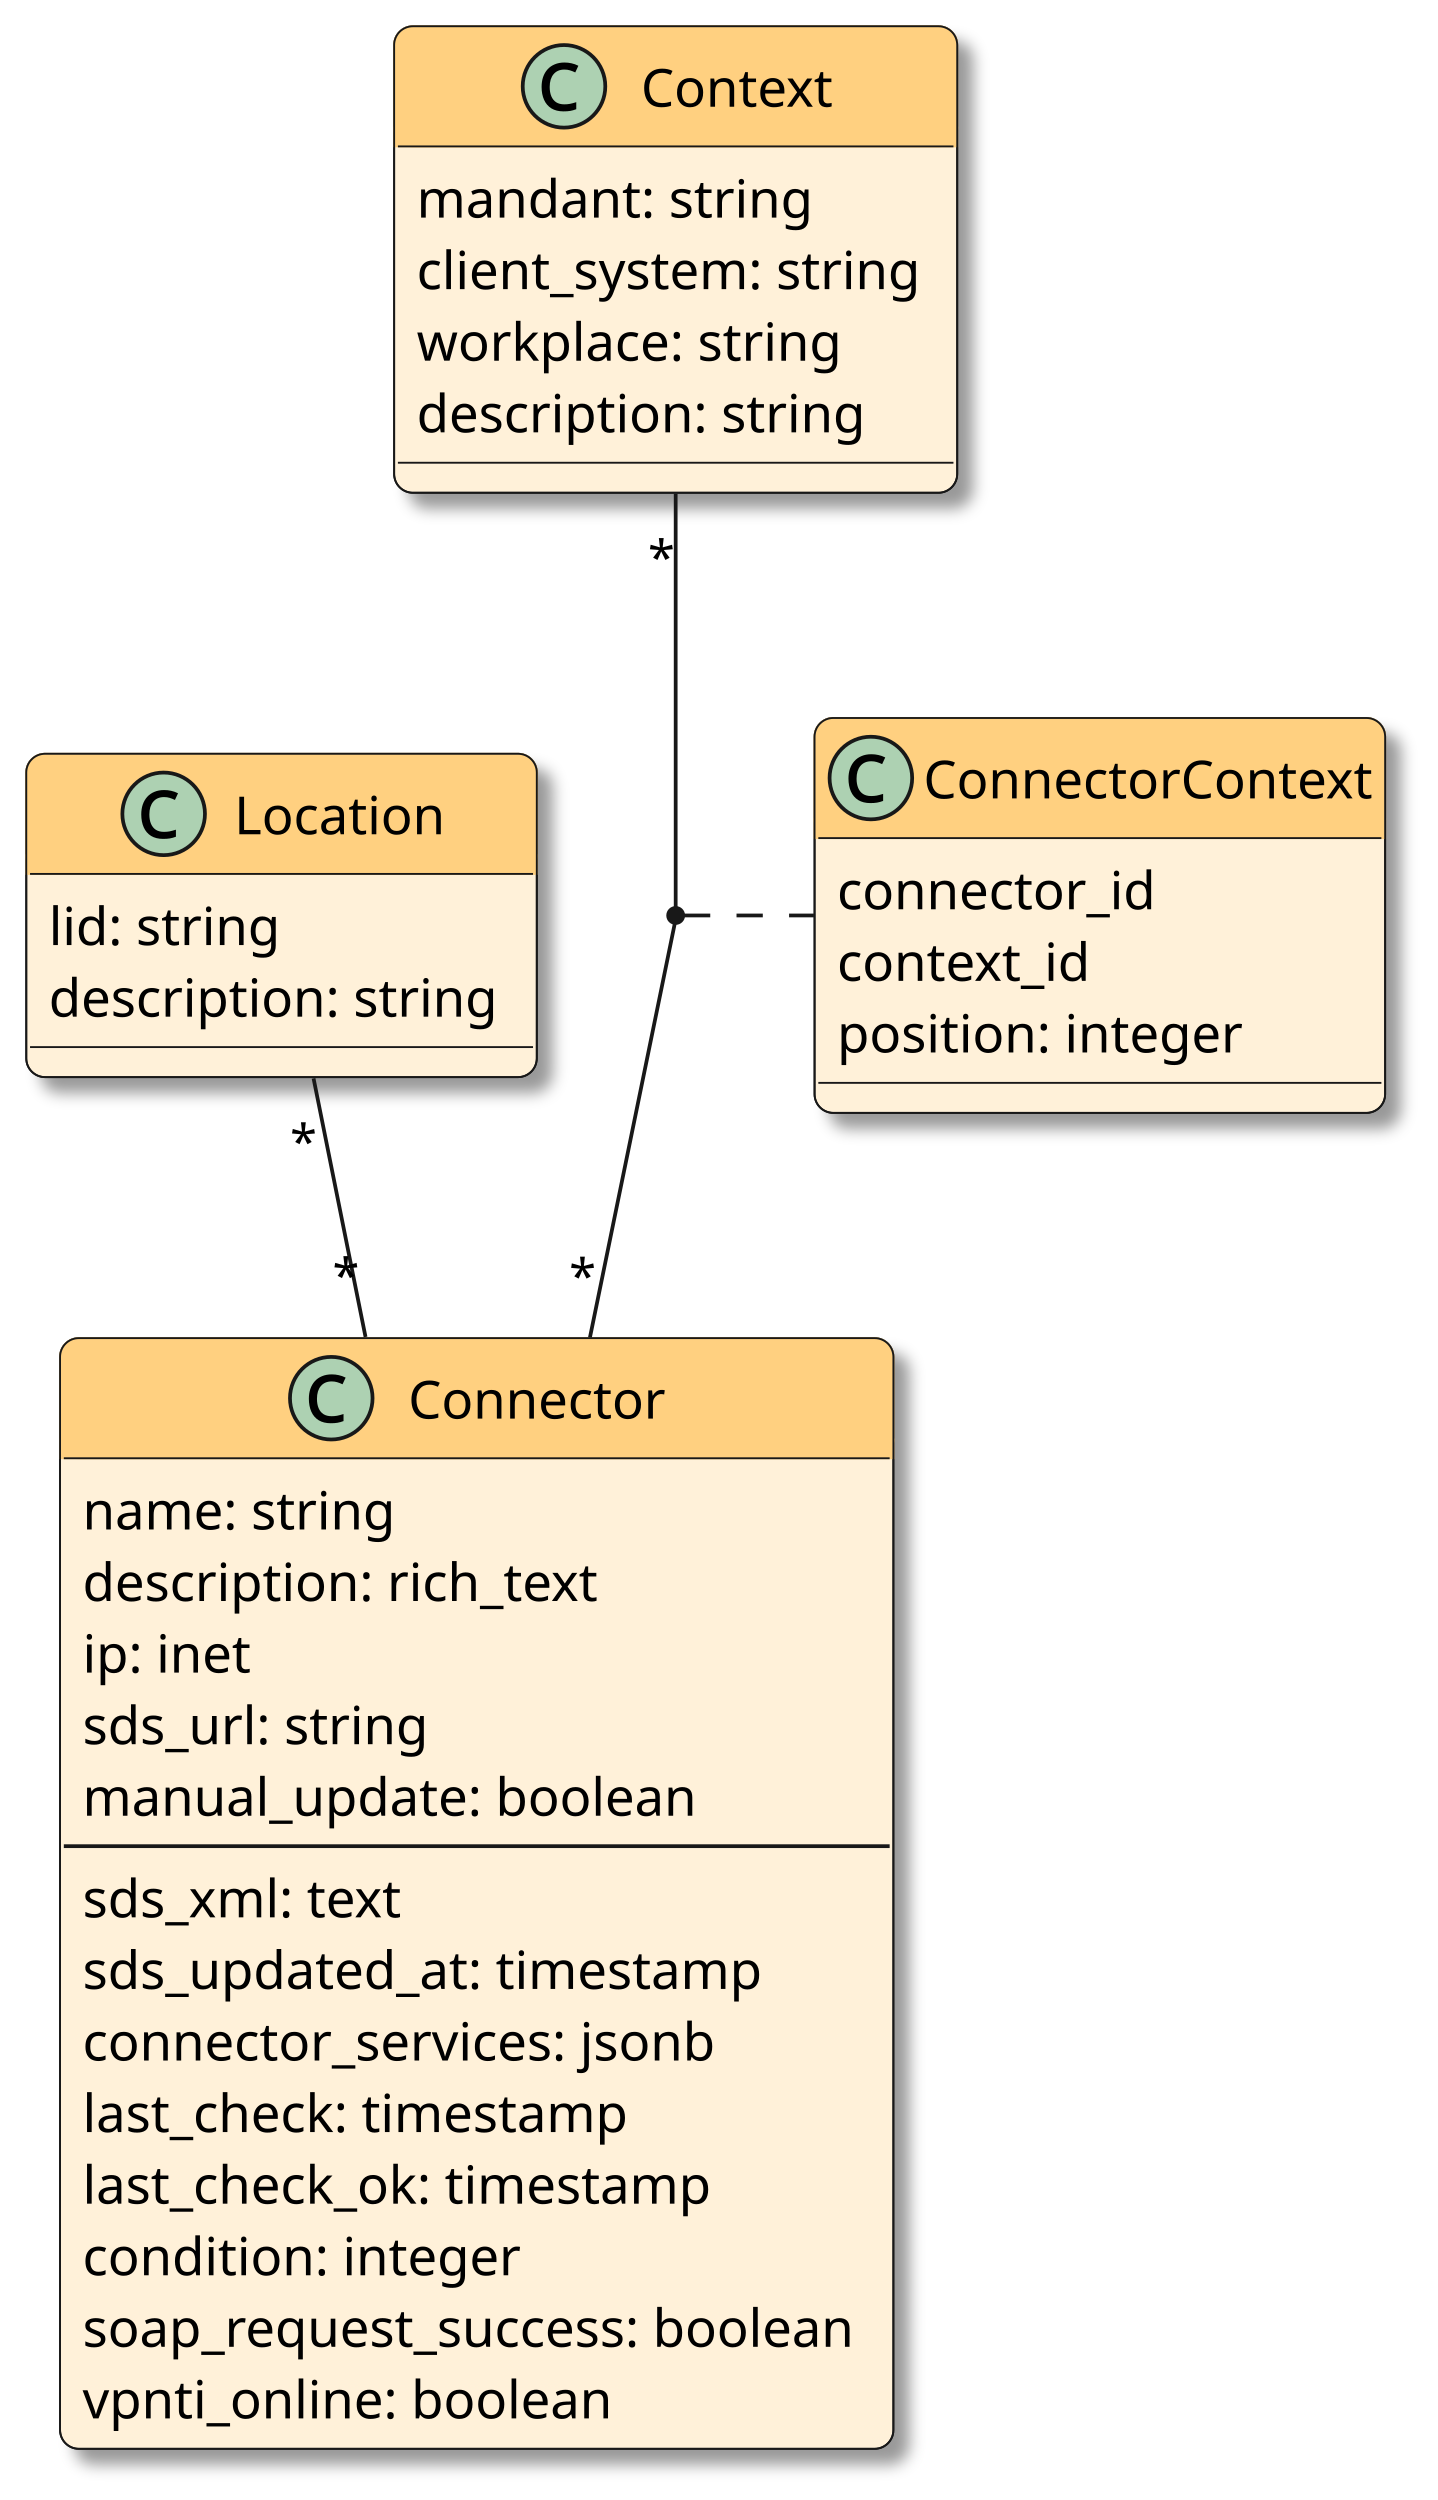
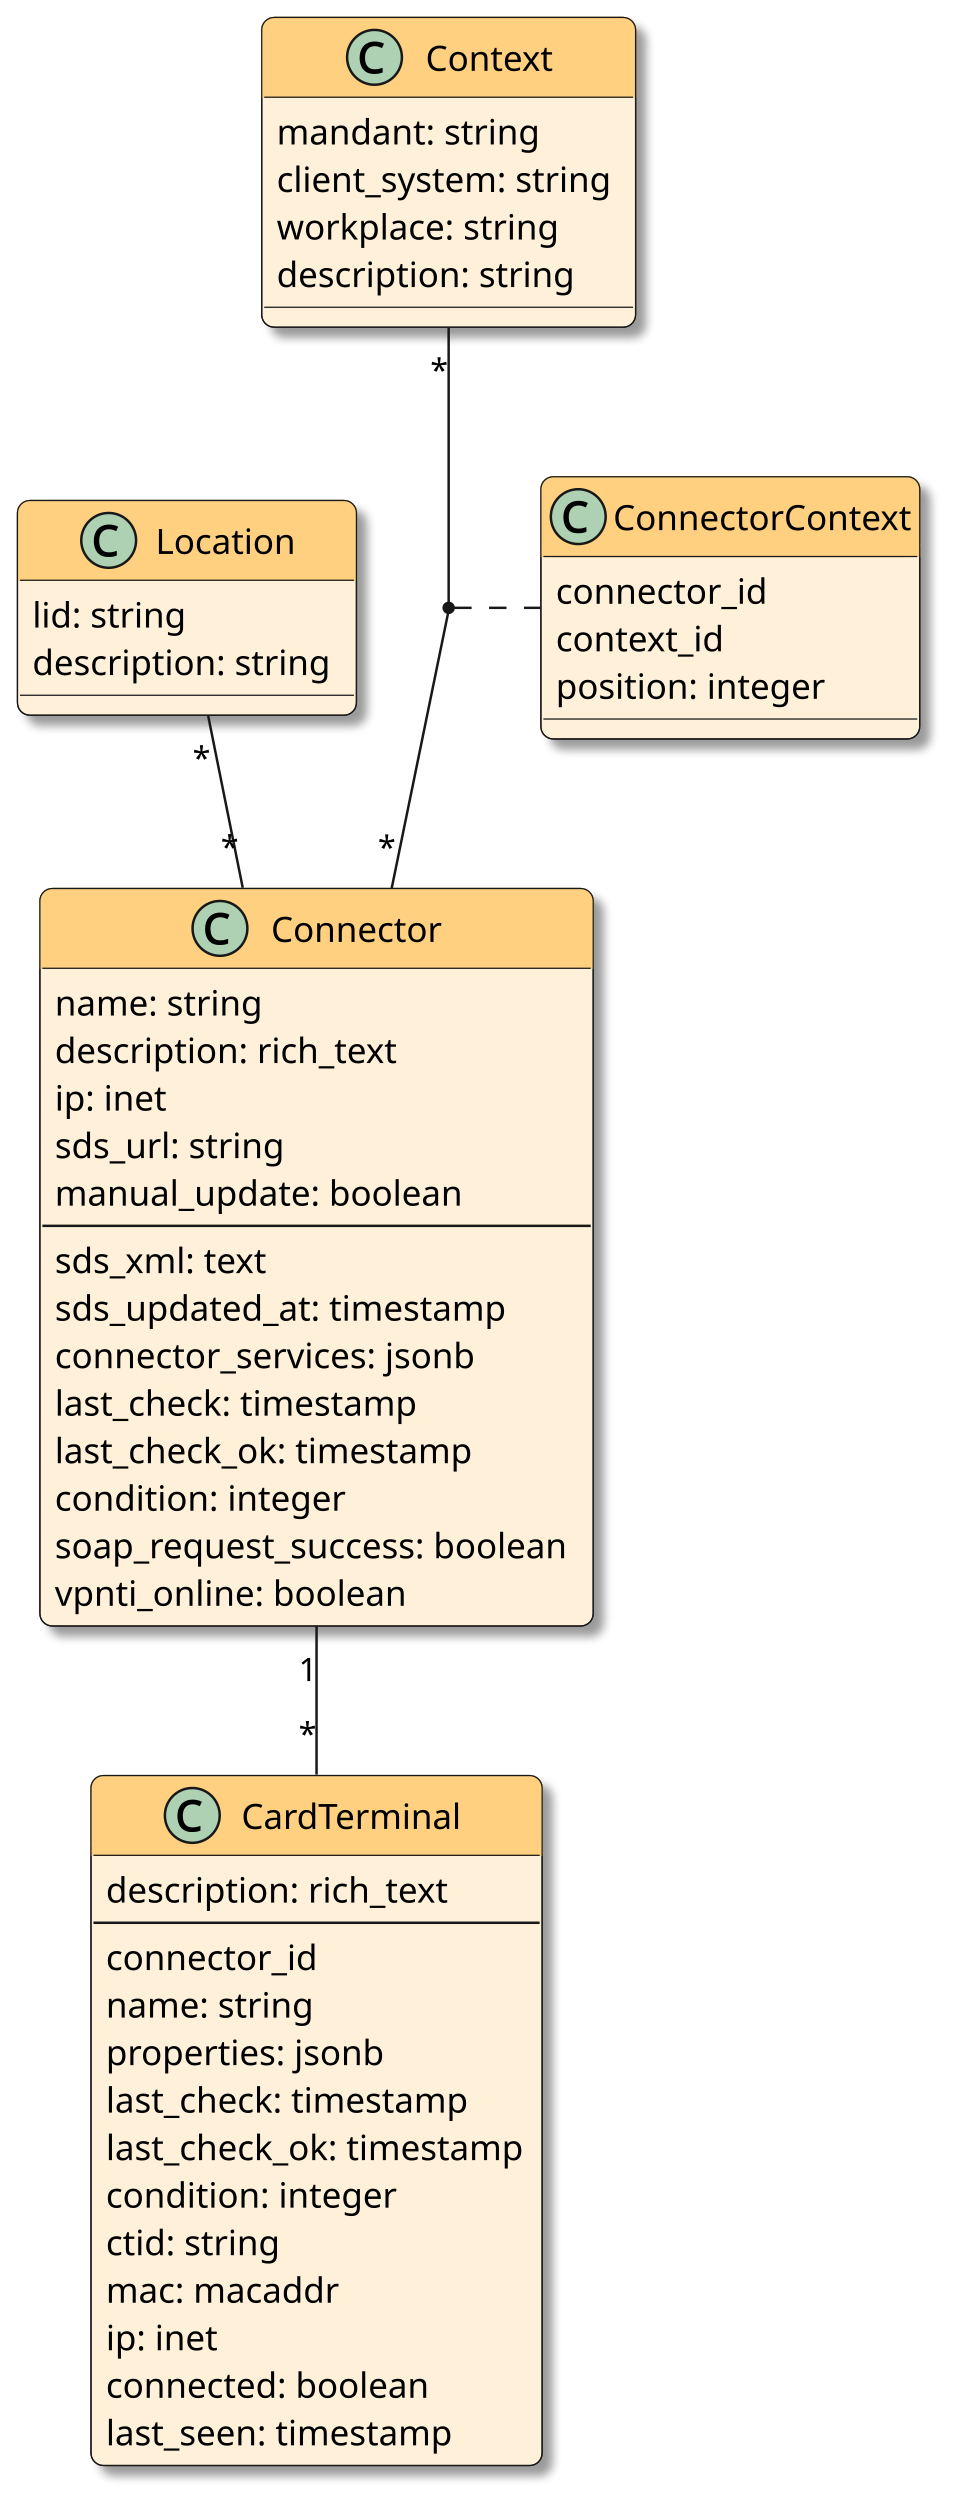
- <svg xmlns="http://www.w3.org/2000/svg" contentStyleType="text/css" height="666px" preserveAspectRatio="none" style="width:383px;height:666px;background:#FFFFFF;" version="1.1" viewBox="0 0 383 666" width="383px" zoomAndPan="magnify">
+ <svg xmlns="http://www.w3.org/2000/svg" contentStyleType="text/css" height="1003px" preserveAspectRatio="none" style="width:383px;height:1003px;background:#FFFFFF;" version="1.1" viewBox="0 0 383 1003" width="383px" zoomAndPan="magnify">
  <defs>
-     <filter height="300%" id="ffqg046bjhrg" width="300%" x="-1" y="-1">
+     <filter height="300%" id="fhbvrej4h221e" width="300%" x="-1" y="-1">
      <feGaussianBlur result="blurOut" stdDeviation="2.0" />
      <feColorMatrix in="blurOut" result="blurOut2" type="matrix" values="0 0 0 0 0 0 0 0 0 0 0 0 0 0 0 0 0 0 .4 0" />
      <feOffset dx="4.0" dy="4.0" in="blurOut2" result="blurOut3" />
      <feBlend in="SourceGraphic" in2="blurOut3" mode="normal" />
    </filter>
  </defs>
  <g>
    <g id="elem_Connector">
-       <rect codeLine="5" fill="#FFF1D9" filter="url(#ffqg046bjhrg)" height="295.883" id="Connector" rx="5" ry="5" style="stroke:#181818;stroke-width:0.5;" width="222" x="16" y="356.48" />
-       <rect fill="#FFD080" height="32" rx="5" ry="5" style="stroke:#FFD080;stroke-width:0.5;" width="222" x="16" y="356.48" />
-       <rect fill="#FFD080" height="5" style="stroke:#FFD080;stroke-width:0.5;" width="222" x="16" y="383.48" />
-       <rect codeLine="5" fill="none" height="295.883" id="Connector" rx="5" ry="5" style="stroke:#181818;stroke-width:0.5;" width="222" x="16" y="356.48" />
-       <ellipse cx="88.25" cy="372.48" fill="#ADD1B2" rx="11" ry="11" style="stroke:#181818;stroke-width:1.0;" />
-       <path d="M88.359,368.011 Q87.438,368.011 86.703,368.324 Q85.984,368.636 85.484,369.23 Q84.984,369.808 84.703,370.683 Q84.438,371.558 84.438,372.652 Q84.438,374.089 84.875,375.136 Q85.328,376.183 86.172,376.73 Q87.031,377.277 88.344,377.277 Q89.125,377.277 89.812,377.152 Q90.516,377.011 91.516,376.699 L91.516,378.574 Q90.656,378.902 89.891,379.027 Q89.141,379.152 88.125,379.152 Q86.203,379.152 84.891,378.355 Q83.594,377.543 82.938,376.074 Q82.281,374.589 82.281,372.621 Q82.281,371.199 82.672,370.027 Q83.078,368.839 83.859,367.964 Q84.641,367.089 85.781,366.621 Q86.922,366.136 88.391,366.136 Q89.344,366.136 90.234,366.339 Q91.141,366.527 92.078,366.996 L91.25,368.777 Q90.469,368.402 89.812,368.214 Q89.156,368.011 88.359,368.011 Z " fill="#000000" />
-       <text fill="#000000" font-family="sans-serif" font-size="14" lengthAdjust="spacing" textLength="69" x="108.75" y="377.912">Connector</text>
-       <line style="stroke:#181818;stroke-width:0.5;" x1="17" x2="237" y1="388.48" y2="388.48" />
-       <text fill="#000000" font-family="sans-serif" font-size="14" lengthAdjust="spacing" textLength="86" x="22" y="407.446">name: string</text>
-       <text fill="#000000" font-family="sans-serif" font-size="14" lengthAdjust="spacing" textLength="141" x="22" y="426.514">description: rich_text</text>
-       <text fill="#000000" font-family="sans-serif" font-size="14" lengthAdjust="spacing" textLength="47" x="22" y="445.582">ip: inet</text>
-       <text fill="#000000" font-family="sans-serif" font-size="14" lengthAdjust="spacing" textLength="96" x="22" y="464.65">sds_url: string</text>
-       <text fill="#000000" font-family="sans-serif" font-size="14" lengthAdjust="spacing" textLength="167" x="22" y="483.718">manual_update: boolean</text>
-       <line style="stroke:#181818;stroke-width:1.0;" x1="17" x2="237" y1="491.82" y2="491.82" />
-       <text fill="#000000" font-family="sans-serif" font-size="14" lengthAdjust="spacing" textLength="86" x="22" y="510.786">sds_xml: text</text>
-       <text fill="#000000" font-family="sans-serif" font-size="14" lengthAdjust="spacing" textLength="185" x="22" y="529.853">sds_updated_at: timestamp</text>
-       <text fill="#000000" font-family="sans-serif" font-size="14" lengthAdjust="spacing" textLength="172" x="22" y="548.921">connector_services: jsonb</text>
-       <text fill="#000000" font-family="sans-serif" font-size="14" lengthAdjust="spacing" textLength="148" x="22" y="567.989">last_check: timestamp</text>
-       <text fill="#000000" font-family="sans-serif" font-size="14" lengthAdjust="spacing" textLength="169" x="22" y="587.057">last_check_ok: timestamp</text>
-       <text fill="#000000" font-family="sans-serif" font-size="14" lengthAdjust="spacing" textLength="120" x="22" y="606.125">condition: integer</text>
-       <text fill="#000000" font-family="sans-serif" font-size="14" lengthAdjust="spacing" textLength="210" x="22" y="625.193">soap_request_success: boolean</text>
-       <text fill="#000000" font-family="sans-serif" font-size="14" lengthAdjust="spacing" textLength="144" x="22" y="644.261">vpnti_online: boolean</text>
+       <rect codeLine="5" fill="#FFF1D9" filter="url(#fhbvrej4h221e)" height="295.883" id="Connector" rx="5" ry="5" style="stroke:#181818;stroke-width:0.5;" width="222" x="16" y="356.47" />
+       <rect fill="#FFD080" height="32" rx="5" ry="5" style="stroke:#FFD080;stroke-width:0.5;" width="222" x="16" y="356.47" />
+       <rect fill="#FFD080" height="5" style="stroke:#FFD080;stroke-width:0.5;" width="222" x="16" y="383.47" />
+       <rect codeLine="5" fill="none" height="295.883" id="Connector" rx="5" ry="5" style="stroke:#181818;stroke-width:0.5;" width="222" x="16" y="356.47" />
+       <ellipse cx="88.25" cy="372.47" fill="#ADD1B2" rx="11" ry="11" style="stroke:#181818;stroke-width:1.0;" />
+       <path d="M88.359,368.001 Q87.438,368.001 86.703,368.314 Q85.984,368.626 85.484,369.22 Q84.984,369.798 84.703,370.673 Q84.438,371.548 84.438,372.642 Q84.438,374.079 84.875,375.126 Q85.328,376.173 86.172,376.72 Q87.031,377.267 88.344,377.267 Q89.125,377.267 89.812,377.142 Q90.516,377.001 91.516,376.689 L91.516,378.564 Q90.656,378.892 89.891,379.017 Q89.141,379.142 88.125,379.142 Q86.203,379.142 84.891,378.345 Q83.594,377.533 82.938,376.064 Q82.281,374.579 82.281,372.611 Q82.281,371.189 82.672,370.017 Q83.078,368.829 83.859,367.954 Q84.641,367.079 85.781,366.611 Q86.922,366.126 88.391,366.126 Q89.344,366.126 90.234,366.329 Q91.141,366.517 92.078,366.986 L91.25,368.767 Q90.469,368.392 89.812,368.204 Q89.156,368.001 88.359,368.001 Z " fill="#000000" />
+       <text fill="#000000" font-family="sans-serif" font-size="14" lengthAdjust="spacing" textLength="69" x="108.75" y="377.902">Connector</text>
+       <line style="stroke:#181818;stroke-width:0.5;" x1="17" x2="237" y1="388.47" y2="388.47" />
+       <text fill="#000000" font-family="sans-serif" font-size="14" lengthAdjust="spacing" textLength="86" x="22" y="407.436">name: string</text>
+       <text fill="#000000" font-family="sans-serif" font-size="14" lengthAdjust="spacing" textLength="141" x="22" y="426.504">description: rich_text</text>
+       <text fill="#000000" font-family="sans-serif" font-size="14" lengthAdjust="spacing" textLength="47" x="22" y="445.572">ip: inet</text>
+       <text fill="#000000" font-family="sans-serif" font-size="14" lengthAdjust="spacing" textLength="96" x="22" y="464.64">sds_url: string</text>
+       <text fill="#000000" font-family="sans-serif" font-size="14" lengthAdjust="spacing" textLength="167" x="22" y="483.708">manual_update: boolean</text>
+       <line style="stroke:#181818;stroke-width:1.0;" x1="17" x2="237" y1="491.81" y2="491.81" />
+       <text fill="#000000" font-family="sans-serif" font-size="14" lengthAdjust="spacing" textLength="86" x="22" y="510.776">sds_xml: text</text>
+       <text fill="#000000" font-family="sans-serif" font-size="14" lengthAdjust="spacing" textLength="185" x="22" y="529.843">sds_updated_at: timestamp</text>
+       <text fill="#000000" font-family="sans-serif" font-size="14" lengthAdjust="spacing" textLength="172" x="22" y="548.911">connector_services: jsonb</text>
+       <text fill="#000000" font-family="sans-serif" font-size="14" lengthAdjust="spacing" textLength="148" x="22" y="567.979">last_check: timestamp</text>
+       <text fill="#000000" font-family="sans-serif" font-size="14" lengthAdjust="spacing" textLength="169" x="22" y="587.047">last_check_ok: timestamp</text>
+       <text fill="#000000" font-family="sans-serif" font-size="14" lengthAdjust="spacing" textLength="120" x="22" y="606.115">condition: integer</text>
+       <text fill="#000000" font-family="sans-serif" font-size="14" lengthAdjust="spacing" textLength="210" x="22" y="625.183">soap_request_success: boolean</text>
+       <text fill="#000000" font-family="sans-serif" font-size="14" lengthAdjust="spacing" textLength="144" x="22" y="644.251">vpnti_online: boolean</text>
+     </g>
+     <g id="elem_CardTerminal">
+       <rect codeLine="22" fill="#FFF1D9" filter="url(#fhbvrej4h221e)" height="276.815" id="CardTerminal" rx="5" ry="5" style="stroke:#181818;stroke-width:0.5;" width="181" x="36.5" y="712.35" />
+       <rect fill="#FFD080" height="32" rx="5" ry="5" style="stroke:#FFD080;stroke-width:0.5;" width="181" x="36.5" y="712.35" />
+       <rect fill="#FFD080" height="5" style="stroke:#FFD080;stroke-width:0.5;" width="181" x="36.5" y="739.35" />
+       <rect codeLine="22" fill="none" height="276.815" id="CardTerminal" rx="5" ry="5" style="stroke:#181818;stroke-width:0.5;" width="181" x="36.5" y="712.35" />
+       <ellipse cx="77.15" cy="728.35" fill="#ADD1B2" rx="11" ry="11" style="stroke:#181818;stroke-width:1.0;" />
+       <path d="M77.259,723.881 Q76.338,723.881 75.603,724.194 Q74.884,724.506 74.384,725.1 Q73.884,725.678 73.603,726.553 Q73.338,727.428 73.338,728.522 Q73.338,729.959 73.775,731.006 Q74.228,732.053 75.072,732.6 Q75.931,733.147 77.244,733.147 Q78.025,733.147 78.713,733.022 Q79.416,732.881 80.416,732.569 L80.416,734.444 Q79.556,734.772 78.791,734.897 Q78.041,735.022 77.025,735.022 Q75.103,735.022 73.791,734.225 Q72.494,733.413 71.838,731.944 Q71.181,730.459 71.181,728.491 Q71.181,727.069 71.572,725.897 Q71.978,724.709 72.759,723.834 Q73.541,722.959 74.681,722.491 Q75.822,722.006 77.291,722.006 Q78.244,722.006 79.134,722.209 Q80.041,722.397 80.978,722.866 L80.15,724.647 Q79.369,724.272 78.713,724.084 Q78.056,723.881 77.259,723.881 Z " fill="#000000" />
+       <text fill="#000000" font-family="sans-serif" font-size="14" lengthAdjust="spacing" textLength="92" x="96.85" y="733.782">CardTerminal</text>
+       <line style="stroke:#181818;stroke-width:0.5;" x1="37.5" x2="216.5" y1="744.35" y2="744.35" />
+       <text fill="#000000" font-family="sans-serif" font-size="14" lengthAdjust="spacing" textLength="141" x="42.5" y="763.316">description: rich_text</text>
+       <line style="stroke:#181818;stroke-width:1.0;" x1="37.5" x2="216.5" y1="771.418" y2="771.418" />
+       <text fill="#000000" font-family="sans-serif" font-size="14" lengthAdjust="spacing" textLength="86" x="42.5" y="790.384">connector_id</text>
+       <text fill="#000000" font-family="sans-serif" font-size="14" lengthAdjust="spacing" textLength="86" x="42.5" y="809.452">name: string</text>
+       <text fill="#000000" font-family="sans-serif" font-size="14" lengthAdjust="spacing" textLength="115" x="42.5" y="828.52">properties: jsonb</text>
+       <text fill="#000000" font-family="sans-serif" font-size="14" lengthAdjust="spacing" textLength="148" x="42.5" y="847.588">last_check: timestamp</text>
+       <text fill="#000000" font-family="sans-serif" font-size="14" lengthAdjust="spacing" textLength="169" x="42.5" y="866.655">last_check_ok: timestamp</text>
+       <text fill="#000000" font-family="sans-serif" font-size="14" lengthAdjust="spacing" textLength="120" x="42.5" y="885.723">condition: integer</text>
+       <text fill="#000000" font-family="sans-serif" font-size="14" lengthAdjust="spacing" textLength="73" x="42.5" y="904.791">ctid: string</text>
+       <text fill="#000000" font-family="sans-serif" font-size="14" lengthAdjust="spacing" textLength="96" x="42.5" y="923.859">mac: macaddr</text>
+       <text fill="#000000" font-family="sans-serif" font-size="14" lengthAdjust="spacing" textLength="47" x="42.5" y="942.927">ip: inet</text>
+       <text fill="#000000" font-family="sans-serif" font-size="14" lengthAdjust="spacing" textLength="132" x="42.5" y="961.995">connected: boolean</text>
+       <text fill="#000000" font-family="sans-serif" font-size="14" lengthAdjust="spacing" textLength="142" x="42.5" y="981.063">last_seen: timestamp</text>
    </g>
    <g id="elem_Location">
-       <rect codeLine="22" fill="#FFF1D9" filter="url(#ffqg046bjhrg)" height="86.136" id="Location" rx="5" ry="5" style="stroke:#181818;stroke-width:0.5;" width="136" x="7" y="200.81" />
-       <rect fill="#FFD080" height="32" rx="5" ry="5" style="stroke:#FFD080;stroke-width:0.5;" width="136" x="7" y="200.81" />
-       <rect fill="#FFD080" height="5" style="stroke:#FFD080;stroke-width:0.5;" width="136" x="7" y="227.81" />
-       <rect codeLine="22" fill="none" height="86.136" id="Location" rx="5" ry="5" style="stroke:#181818;stroke-width:0.5;" width="136" x="7" y="200.81" />
-       <ellipse cx="43.6" cy="216.81" fill="#ADD1B2" rx="11" ry="11" style="stroke:#181818;stroke-width:1.0;" />
-       <path d="M43.709,212.341 Q42.788,212.341 42.053,212.654 Q41.334,212.966 40.834,213.56 Q40.334,214.138 40.053,215.013 Q39.788,215.888 39.788,216.982 Q39.788,218.419 40.225,219.466 Q40.678,220.513 41.522,221.06 Q42.381,221.607 43.694,221.607 Q44.475,221.607 45.163,221.482 Q45.866,221.341 46.866,221.029 L46.866,222.904 Q46.006,223.232 45.241,223.357 Q44.491,223.482 43.475,223.482 Q41.553,223.482 40.241,222.685 Q38.944,221.873 38.288,220.404 Q37.631,218.919 37.631,216.951 Q37.631,215.529 38.022,214.357 Q38.428,213.169 39.209,212.294 Q39.991,211.419 41.131,210.951 Q42.272,210.466 43.741,210.466 Q44.694,210.466 45.584,210.669 Q46.491,210.857 47.428,211.326 L46.6,213.107 Q45.819,212.732 45.163,212.544 Q44.506,212.341 43.709,212.341 Z " fill="#000000" />
-       <text fill="#000000" font-family="sans-serif" font-size="14" lengthAdjust="spacing" textLength="56" x="62.4" y="222.242">Location</text>
-       <line style="stroke:#181818;stroke-width:0.5;" x1="8" x2="142" y1="232.81" y2="232.81" />
-       <text fill="#000000" font-family="sans-serif" font-size="14" lengthAdjust="spacing" textLength="65" x="13" y="251.776">lid: string</text>
-       <text fill="#000000" font-family="sans-serif" font-size="14" lengthAdjust="spacing" textLength="124" x="13" y="270.844">description: string</text>
-       <line style="stroke:#181818;stroke-width:0.5;" x1="8" x2="142" y1="278.946" y2="278.946" />
+       <rect codeLine="38" fill="#FFF1D9" filter="url(#fhbvrej4h221e)" height="86.136" id="Location" rx="5" ry="5" style="stroke:#181818;stroke-width:0.5;" width="136" x="7" y="200.8" />
+       <rect fill="#FFD080" height="32" rx="5" ry="5" style="stroke:#FFD080;stroke-width:0.5;" width="136" x="7" y="200.8" />
+       <rect fill="#FFD080" height="5" style="stroke:#FFD080;stroke-width:0.5;" width="136" x="7" y="227.8" />
+       <rect codeLine="38" fill="none" height="86.136" id="Location" rx="5" ry="5" style="stroke:#181818;stroke-width:0.5;" width="136" x="7" y="200.8" />
+       <ellipse cx="43.6" cy="216.8" fill="#ADD1B2" rx="11" ry="11" style="stroke:#181818;stroke-width:1.0;" />
+       <path d="M43.709,212.331 Q42.788,212.331 42.053,212.644 Q41.334,212.956 40.834,213.55 Q40.334,214.128 40.053,215.003 Q39.788,215.878 39.788,216.972 Q39.788,218.409 40.225,219.456 Q40.678,220.503 41.522,221.05 Q42.381,221.597 43.694,221.597 Q44.475,221.597 45.163,221.472 Q45.866,221.331 46.866,221.019 L46.866,222.894 Q46.006,223.222 45.241,223.347 Q44.491,223.472 43.475,223.472 Q41.553,223.472 40.241,222.675 Q38.944,221.863 38.288,220.394 Q37.631,218.909 37.631,216.941 Q37.631,215.519 38.022,214.347 Q38.428,213.159 39.209,212.284 Q39.991,211.409 41.131,210.941 Q42.272,210.456 43.741,210.456 Q44.694,210.456 45.584,210.659 Q46.491,210.847 47.428,211.316 L46.6,213.097 Q45.819,212.722 45.163,212.534 Q44.506,212.331 43.709,212.331 Z " fill="#000000" />
+       <text fill="#000000" font-family="sans-serif" font-size="14" lengthAdjust="spacing" textLength="56" x="62.4" y="222.232">Location</text>
+       <line style="stroke:#181818;stroke-width:0.5;" x1="8" x2="142" y1="232.8" y2="232.8" />
+       <text fill="#000000" font-family="sans-serif" font-size="14" lengthAdjust="spacing" textLength="65" x="13" y="251.766">lid: string</text>
+       <text fill="#000000" font-family="sans-serif" font-size="14" lengthAdjust="spacing" textLength="124" x="13" y="270.834">description: string</text>
+       <line style="stroke:#181818;stroke-width:0.5;" x1="8" x2="142" y1="278.936" y2="278.936" />
    </g>
    <g id="elem_Context">
-       <rect codeLine="27" fill="#FFF1D9" filter="url(#ffqg046bjhrg)" height="124.272" id="Context" rx="5" ry="5" style="stroke:#181818;stroke-width:0.5;" width="150" x="105" y="7" />
+       <rect codeLine="43" fill="#FFF1D9" filter="url(#fhbvrej4h221e)" height="124.272" id="Context" rx="5" ry="5" style="stroke:#181818;stroke-width:0.5;" width="150" x="105" y="7" />
      <rect fill="#FFD080" height="32" rx="5" ry="5" style="stroke:#FFD080;stroke-width:0.5;" width="150" x="105" y="7" />
      <rect fill="#FFD080" height="5" style="stroke:#FFD080;stroke-width:0.5;" width="150" x="105" y="34" />
-       <rect codeLine="27" fill="none" height="124.272" id="Context" rx="5" ry="5" style="stroke:#181818;stroke-width:0.5;" width="150" x="105" y="7" />
+       <rect codeLine="43" fill="none" height="124.272" id="Context" rx="5" ry="5" style="stroke:#181818;stroke-width:0.5;" width="150" x="105" y="7" />
      <ellipse cx="150.25" cy="23" fill="#ADD1B2" rx="11" ry="11" style="stroke:#181818;stroke-width:1.0;" />
      <path d="M150.359,18.531 Q149.438,18.531 148.703,18.844 Q147.984,19.156 147.484,19.75 Q146.984,20.328 146.703,21.203 Q146.438,22.078 146.438,23.172 Q146.438,24.609 146.875,25.656 Q147.328,26.703 148.172,27.25 Q149.031,27.797 150.344,27.797 Q151.125,27.797 151.812,27.672 Q152.516,27.531 153.516,27.219 L153.516,29.094 Q152.656,29.422 151.891,29.547 Q151.141,29.672 150.125,29.672 Q148.203,29.672 146.891,28.875 Q145.594,28.062 144.938,26.594 Q144.281,25.109 144.281,23.141 Q144.281,21.719 144.672,20.547 Q145.078,19.359 145.859,18.484 Q146.641,17.609 147.781,17.141 Q148.922,16.656 150.391,16.656 Q151.344,16.656 152.234,16.859 Q153.141,17.047 154.078,17.516 L153.25,19.297 Q152.469,18.922 151.812,18.734 Q151.156,18.531 150.359,18.531 Z " fill="#000000" />
      <text fill="#000000" font-family="sans-serif" font-size="14" lengthAdjust="spacing" textLength="51" x="170.75" y="28.432">Context</text>
      <line style="stroke:#181818;stroke-width:0.5;" x1="106" x2="254" y1="39" y2="39" />
      <text fill="#000000" font-family="sans-serif" font-size="14" lengthAdjust="spacing" textLength="109" x="111" y="57.966">mandant: string</text>
      <text fill="#000000" font-family="sans-serif" font-size="14" lengthAdjust="spacing" textLength="138" x="111" y="77.034">client_system: string</text>
      <text fill="#000000" font-family="sans-serif" font-size="14" lengthAdjust="spacing" textLength="116" x="111" y="96.102">workplace: string</text>
      <text fill="#000000" font-family="sans-serif" font-size="14" lengthAdjust="spacing" textLength="124" x="111" y="115.17">description: string</text>
      <line style="stroke:#181818;stroke-width:0.5;" x1="106" x2="254" y1="123.272" y2="123.272" />
    </g>
    <g id="elem_ConnectorContext">
-       <rect codeLine="34" fill="#FFF1D9" filter="url(#ffqg046bjhrg)" height="105.204" id="ConnectorContext" rx="5" ry="5" style="stroke:#181818;stroke-width:0.5;" width="152" x="217" y="191.27" />
+       <rect codeLine="50" fill="#FFF1D9" filter="url(#fhbvrej4h221e)" height="105.204" id="ConnectorContext" rx="5" ry="5" style="stroke:#181818;stroke-width:0.5;" width="152" x="217" y="191.27" />
      <rect fill="#FFD080" height="32" rx="5" ry="5" style="stroke:#FFD080;stroke-width:0.5;" width="152" x="217" y="191.27" />
      <rect fill="#FFD080" height="5" style="stroke:#FFD080;stroke-width:0.5;" width="152" x="217" y="218.27" />
-       <rect codeLine="34" fill="none" height="105.204" id="ConnectorContext" rx="5" ry="5" style="stroke:#181818;stroke-width:0.5;" width="152" x="217" y="191.27" />
+       <rect codeLine="50" fill="none" height="105.204" id="ConnectorContext" rx="5" ry="5" style="stroke:#181818;stroke-width:0.5;" width="152" x="217" y="191.27" />
      <ellipse cx="232" cy="207.27" fill="#ADD1B2" rx="11" ry="11" style="stroke:#181818;stroke-width:1.0;" />
      <path d="M232.109,202.801 Q231.188,202.801 230.453,203.114 Q229.734,203.426 229.234,204.02 Q228.734,204.598 228.453,205.473 Q228.188,206.348 228.188,207.442 Q228.188,208.879 228.625,209.926 Q229.078,210.973 229.922,211.52 Q230.781,212.067 232.094,212.067 Q232.875,212.067 233.562,211.942 Q234.266,211.801 235.266,211.489 L235.266,213.364 Q234.406,213.692 233.641,213.817 Q232.891,213.942 231.875,213.942 Q229.953,213.942 228.641,213.145 Q227.344,212.333 226.688,210.864 Q226.031,209.379 226.031,207.411 Q226.031,205.989 226.422,204.817 Q226.828,203.629 227.609,202.754 Q228.391,201.879 229.531,201.411 Q230.672,200.926 232.141,200.926 Q233.094,200.926 233.984,201.129 Q234.891,201.317 235.828,201.786 L235,203.567 Q234.219,203.192 233.562,203.004 Q232.906,202.801 232.109,202.801 Z " fill="#000000" />
      <text fill="#000000" font-family="sans-serif" font-size="14" lengthAdjust="spacing" textLength="120" x="246" y="212.702">ConnectorContext</text>
      <line style="stroke:#181818;stroke-width:0.5;" x1="218" x2="368" y1="223.27" y2="223.27" />
      <text fill="#000000" font-family="sans-serif" font-size="14" lengthAdjust="spacing" textLength="86" x="223" y="242.236">connector_id</text>
      <text fill="#000000" font-family="sans-serif" font-size="14" lengthAdjust="spacing" textLength="68" x="223" y="261.304">context_id</text>
      <text fill="#000000" font-family="sans-serif" font-size="14" lengthAdjust="spacing" textLength="111" x="223" y="280.372">position: integer</text>
      <line style="stroke:#181818;stroke-width:0.5;" x1="218" x2="368" y1="288.474" y2="288.474" />
    </g>
-     <ellipse cx="180" cy="243.88" fill="#181818" rx="2" ry="2" style="stroke:#181818;stroke-width:1.0;" />
+     <ellipse cx="180" cy="243.87" fill="#181818" rx="2" ry="2" style="stroke:#181818;stroke-width:1.0;" />
    <g id="link_Location_Connector">
-       <path codeLine="40" d="M83.53,287.28 C87.43,306.69 92.32,330.97 97.38,356.17 " fill="none" id="Location-Connector" style="stroke:#181818;stroke-width:1.0;" />
-       <text fill="#000000" font-family="sans-serif" font-size="13" lengthAdjust="spacing" textLength="7" x="77.269" y="308.852">*</text>
+       <path codeLine="57" d="M83.53,287.27 C87.43,306.69 92.32,330.96 97.38,356.17 " fill="none" id="Location-Connector" style="stroke:#181818;stroke-width:1.0;" />
+       <text fill="#000000" font-family="sans-serif" font-size="13" lengthAdjust="spacing" textLength="7" x="77.269" y="308.842">*</text>
      <text fill="#000000" font-family="sans-serif" font-size="13" lengthAdjust="spacing" textLength="7" x="88.569" y="344.514">*</text>
    </g>
-     <g id="link_Context_apoint8">
-       <path d="M180,131.52 C180,177.3 180,233.31 180,241.78 " fill="none" id="Context-apoint8" style="stroke:#181818;stroke-width:1.0;" />
+     <g id="link_Connector_CardTerminal">
+       <path codeLine="59" d="M127,652.45 C127,672.19 127,692.38 127,711.96 " fill="none" id="Connector-CardTerminal" style="stroke:#181818;stroke-width:1.0;" />
+       <text fill="#000000" font-family="sans-serif" font-size="13" lengthAdjust="spacing" textLength="7" x="119.82" y="674.437">1</text>
+       <text fill="#000000" font-family="sans-serif" font-size="13" lengthAdjust="spacing" textLength="7" x="119.798" y="700.362">*</text>
+     </g>
+     <g id="link_Context_apoint10">
+       <path d="M180,131.52 C180,177.29 180,233.3 180,241.78 " fill="none" id="Context-apoint10" style="stroke:#181818;stroke-width:1.0;" />
      <text fill="#000000" font-family="sans-serif" font-size="13" lengthAdjust="spacing" textLength="7" x="172.617" y="153.209">*</text>
    </g>
-     <g id="link_apoint8_Connector">
-       <path d="M179.76,246.03 C178.11,254.08 168.06,303.13 157.16,356.3 " fill="none" id="apoint8-Connector" style="stroke:#181818;stroke-width:1.0;" />
-       <text fill="#000000" font-family="sans-serif" font-size="13" lengthAdjust="spacing" textLength="7" x="151.618" y="344.651">*</text>
+     <g id="link_apoint10_Connector">
+       <path d="M179.76,246.02 C178.11,254.07 168.06,303.13 157.16,356.29 " fill="none" id="apoint10-Connector" style="stroke:#181818;stroke-width:1.0;" />
+       <text fill="#000000" font-family="sans-serif" font-size="13" lengthAdjust="spacing" textLength="7" x="151.618" y="344.641">*</text>
    </g>
-     <g id="link_apoint8_ConnectorContext">
-       <path d="M182.21,243.88 C193.75,243.88 205.29,243.88 216.83,243.88 " fill="none" id="apoint8-ConnectorContext" style="stroke:#181818;stroke-width:1.0;stroke-dasharray:7.0,7.0;" />
+     <g id="link_apoint10_ConnectorContext">
+       <path d="M182.21,243.87 C193.75,243.87 205.29,243.87 216.83,243.87 " fill="none" id="apoint10-ConnectorContext" style="stroke:#181818;stroke-width:1.0;stroke-dasharray:7.0,7.0;" />
    </g>
  </g>
</svg>
